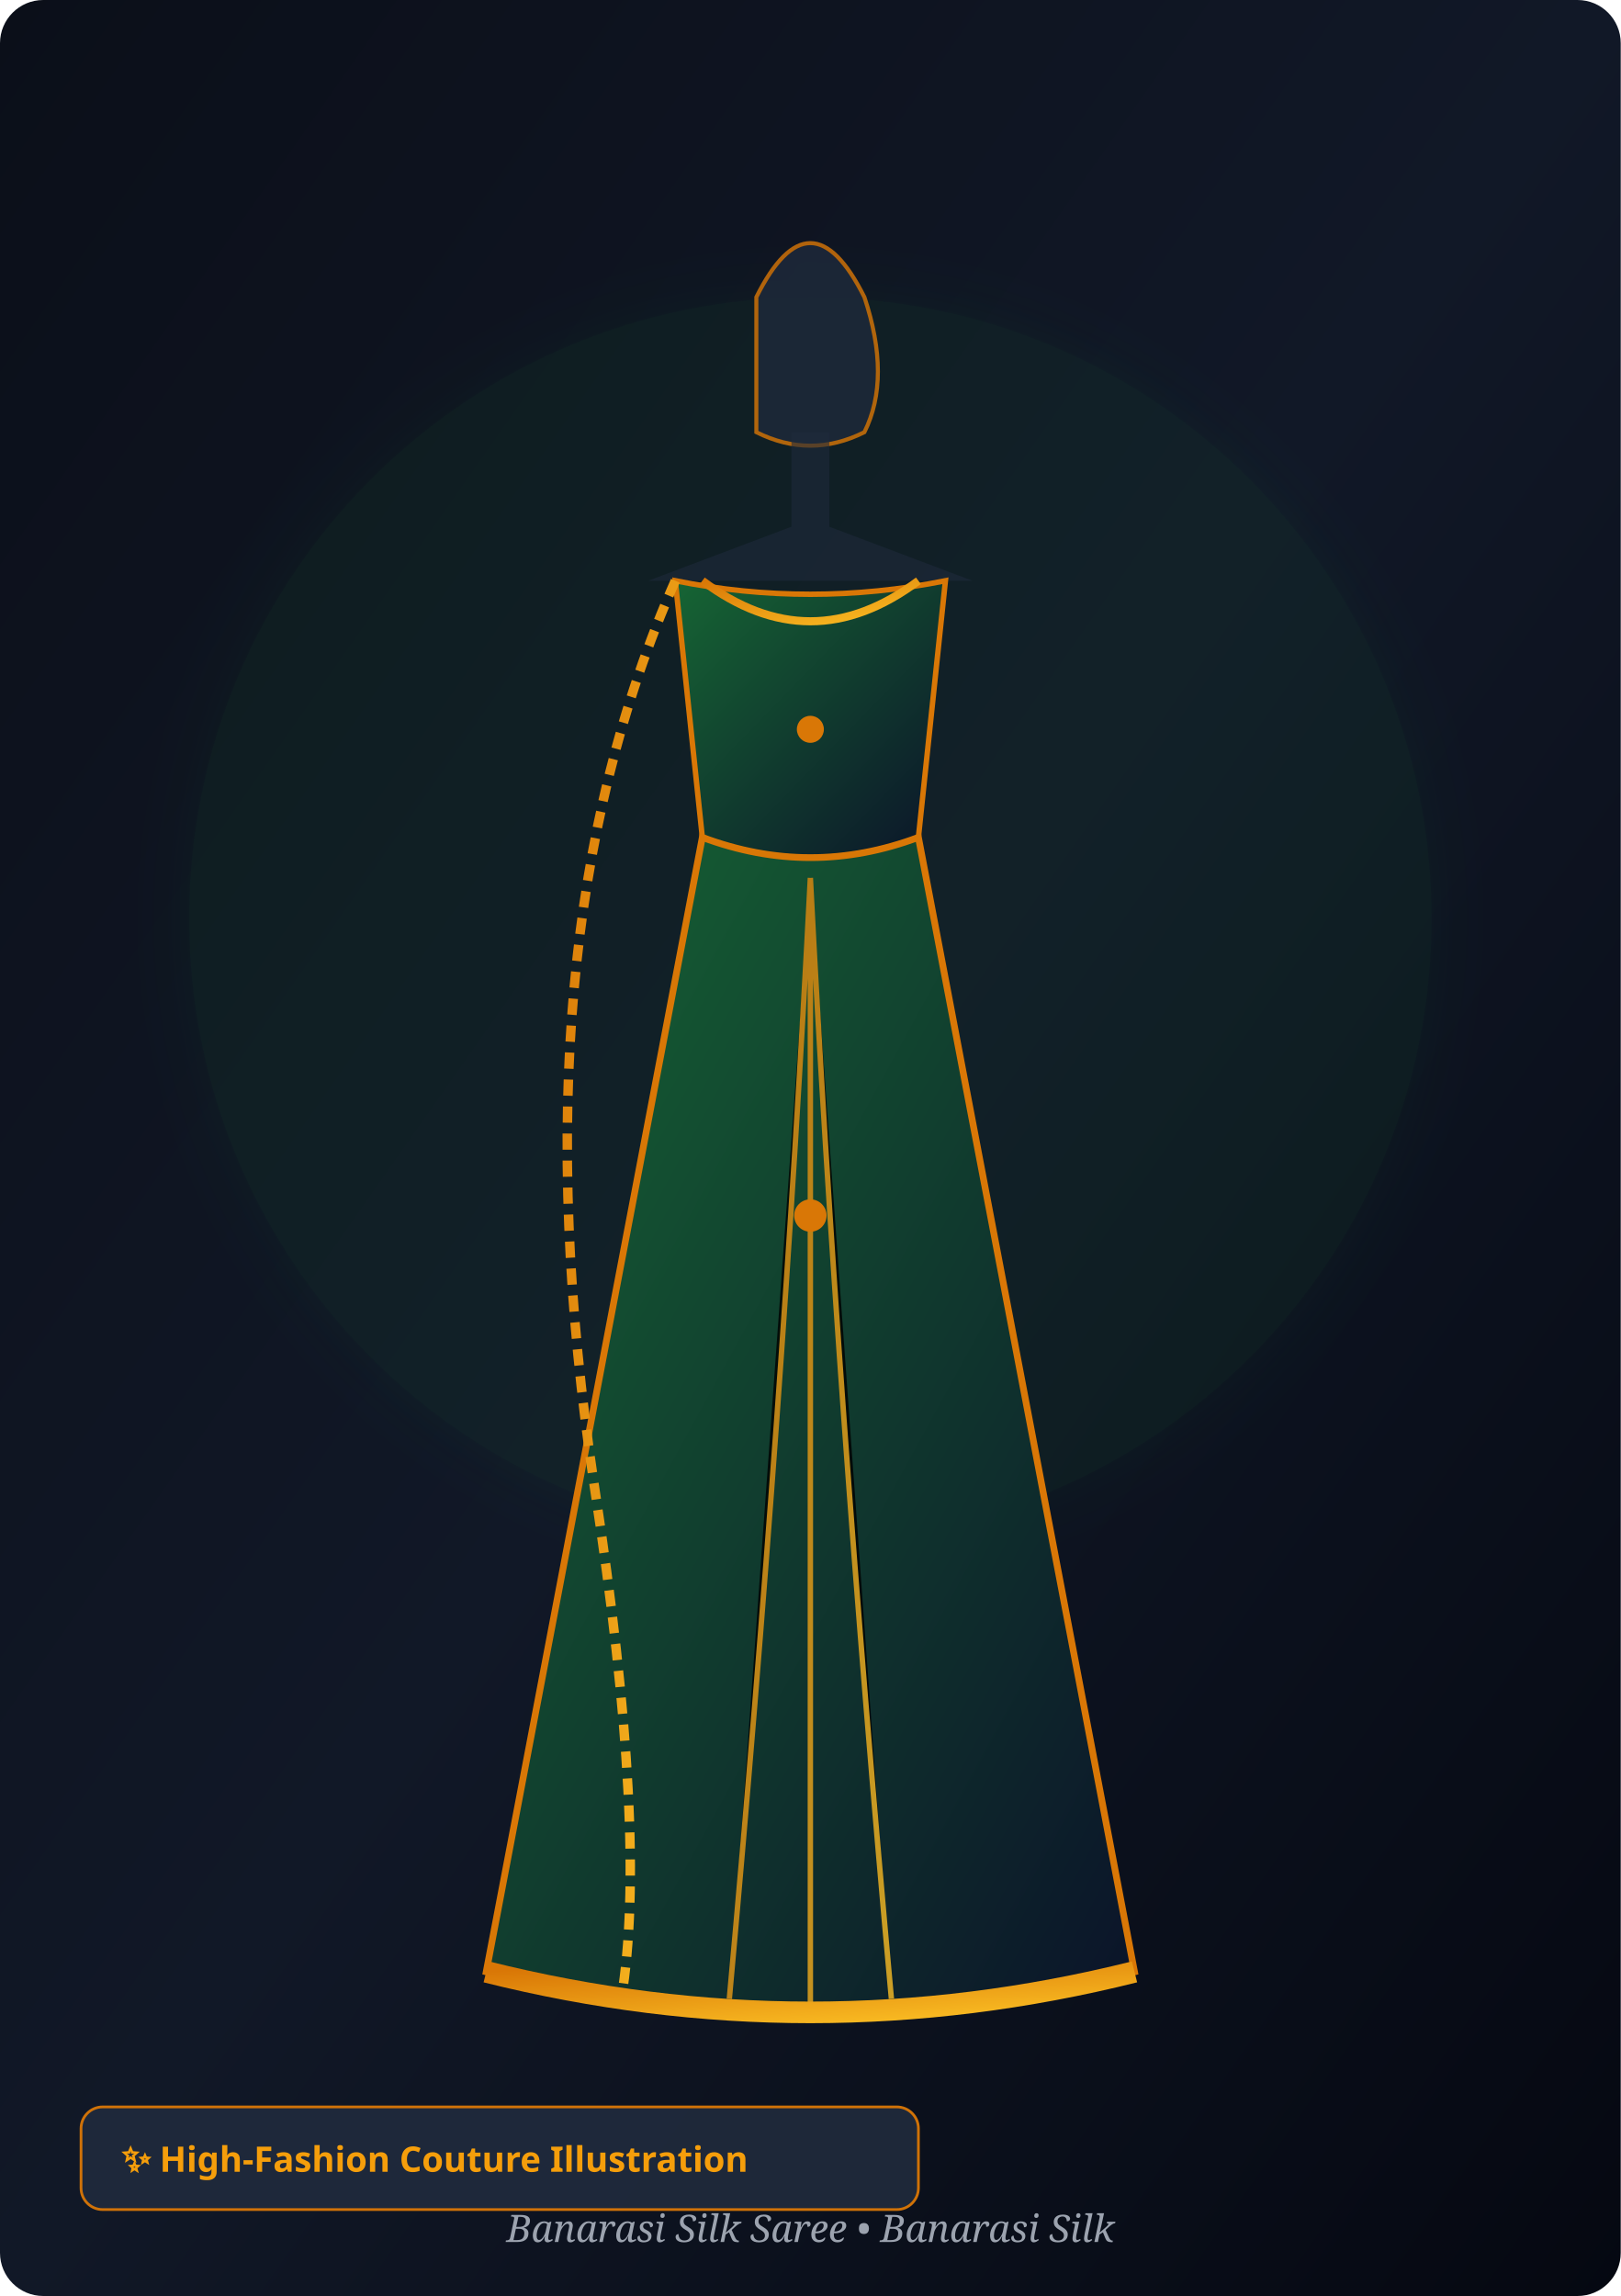
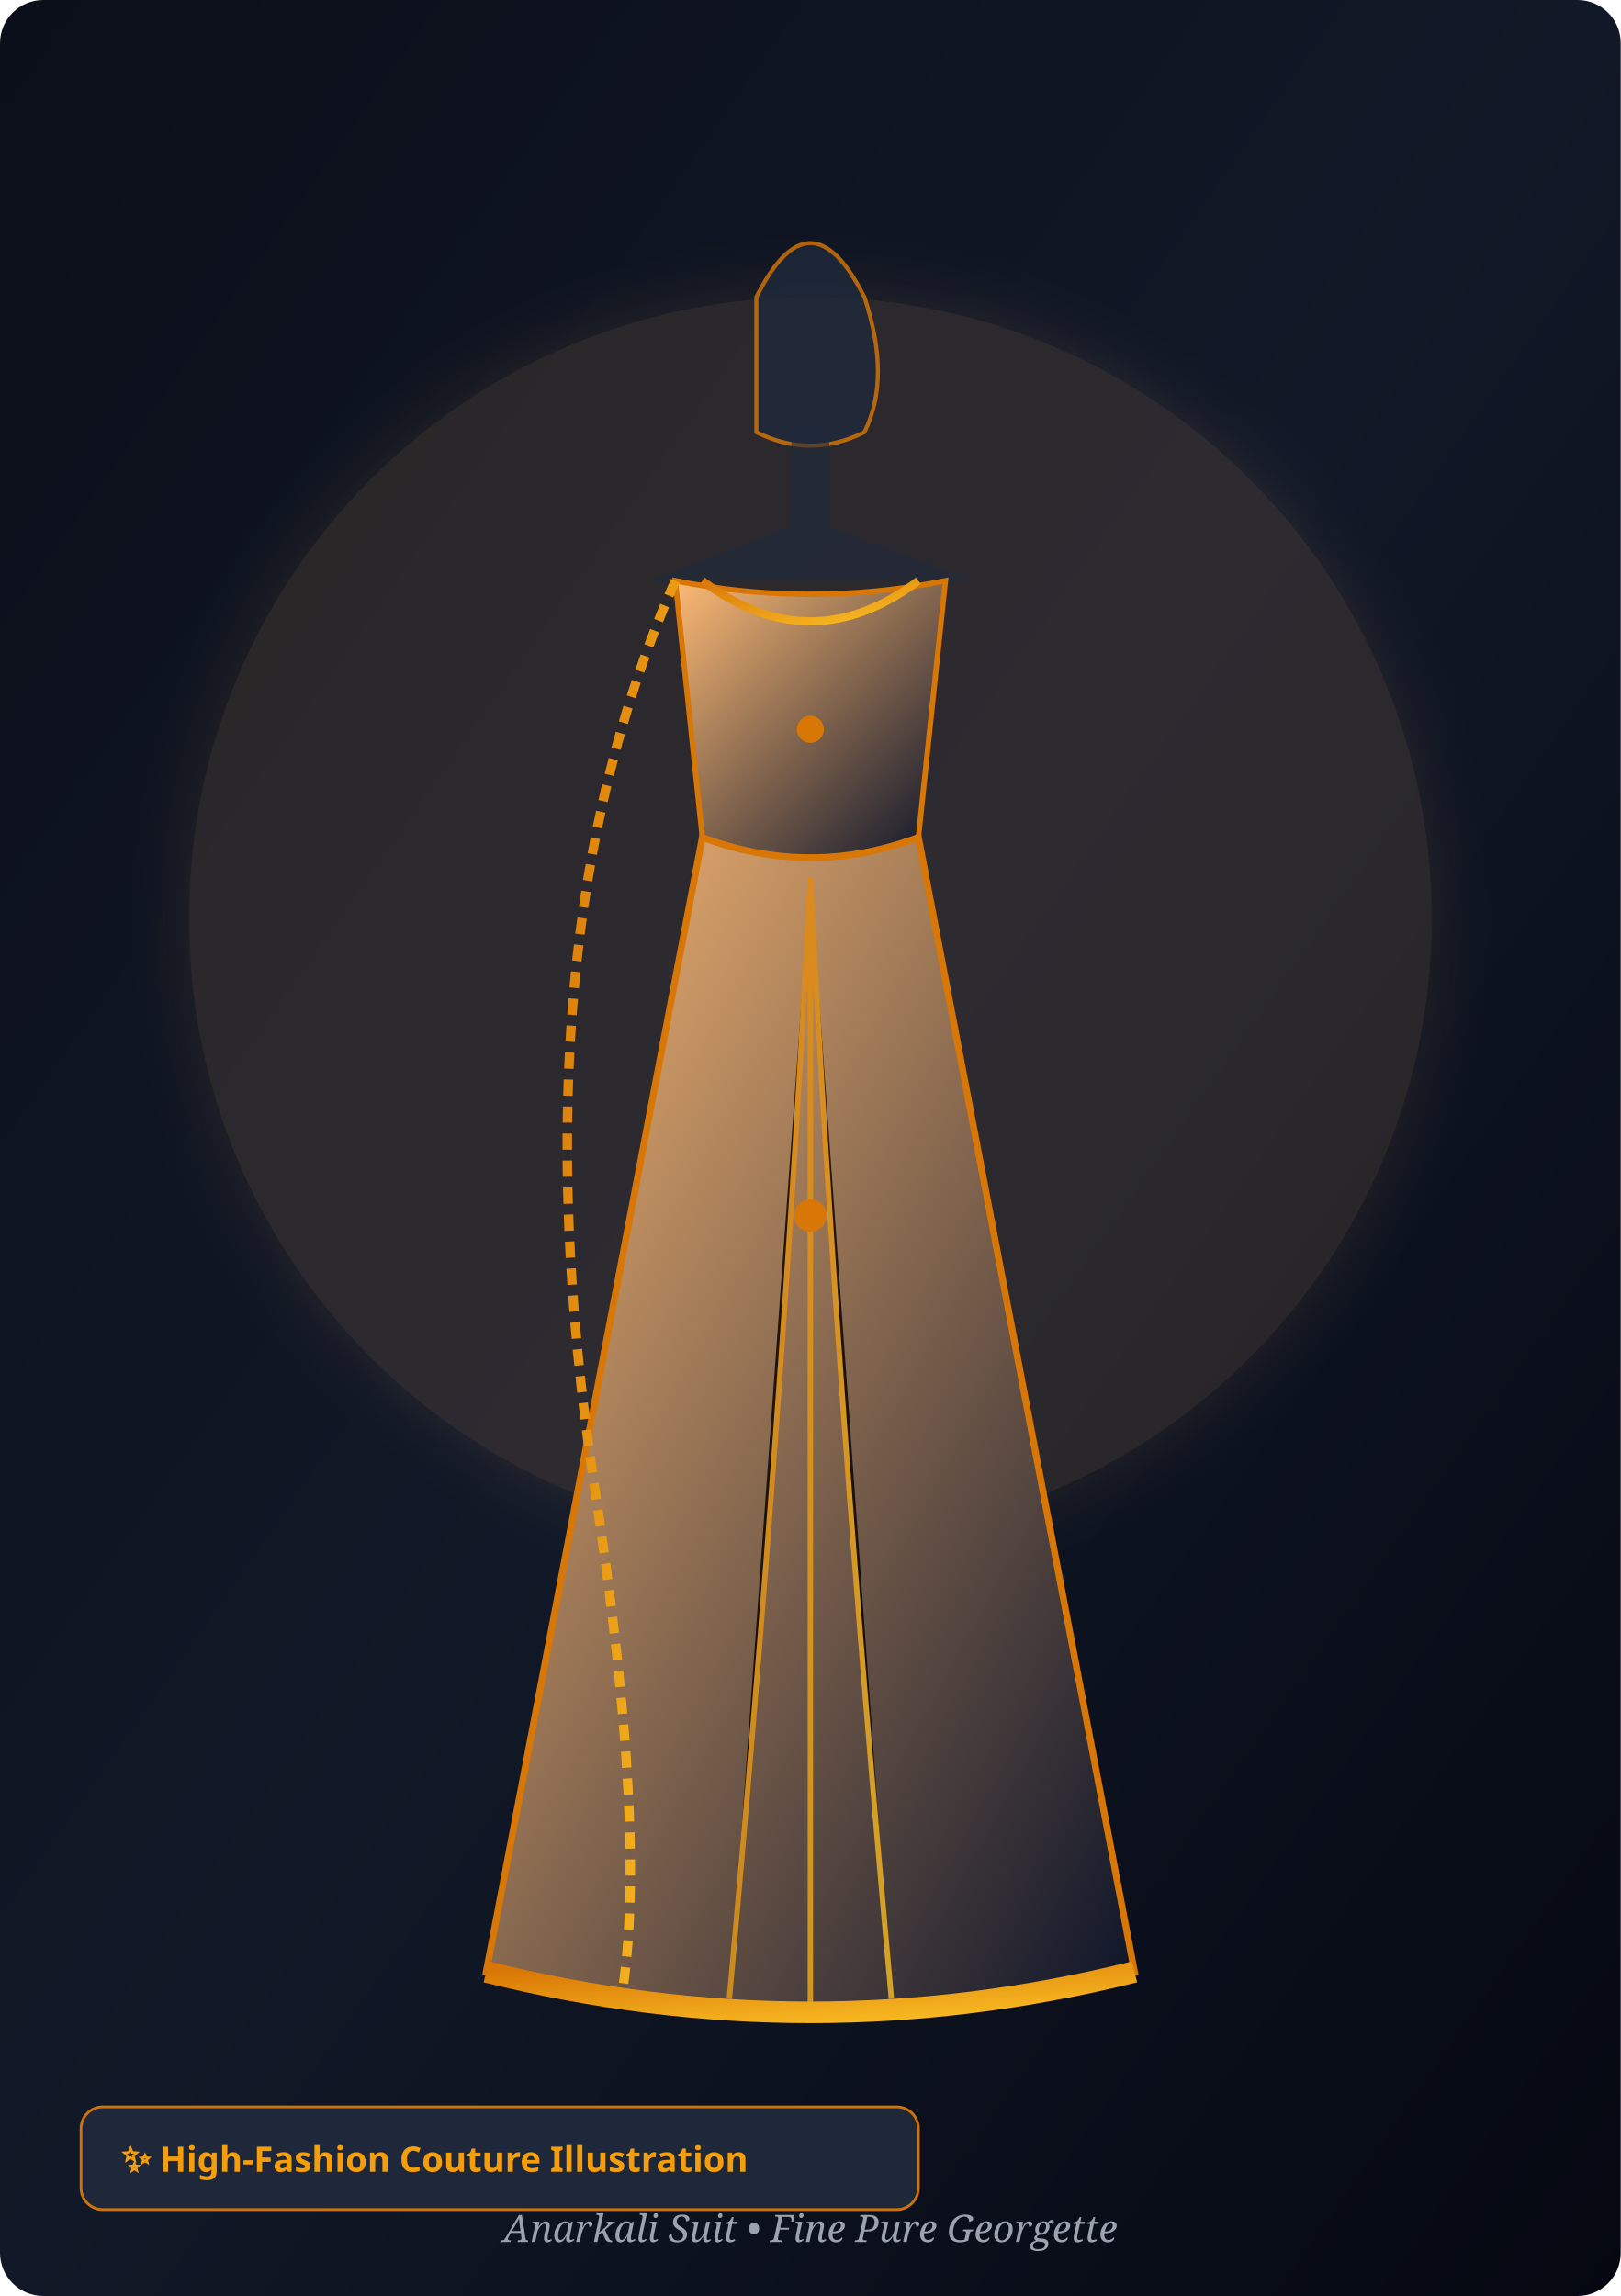
<svg xmlns="http://www.w3.org/2000/svg" viewBox="0 0 600 850" width="100%" height="100%">
  <defs>
-     <linearGradient id="bgGrad_0" x1="0%" y1="0%" x2="100%" y2="100%">
+     <linearGradient id="bgGrad_2" x1="0%" y1="0%" x2="100%" y2="100%">
      <stop offset="0%" stop-color="#0b0f19" />
      <stop offset="50%" stop-color="#111827" />
      <stop offset="100%" stop-color="#050811" />
    </linearGradient>
-     <linearGradient id="primaryGrad_0" x1="0%" y1="0%" x2="100%" y2="100%">
-       <stop offset="0%" stop-color="#166534" />
+     <linearGradient id="primaryGrad_2" x1="0%" y1="0%" x2="100%" y2="100%">
+       <stop offset="0%" stop-color="#fdba74" />
      <stop offset="100%" stop-color="#0b1329" />
    </linearGradient>
-     <linearGradient id="accentGrad_0" x1="0%" y1="0%" x2="100%" y2="100%">
+     <linearGradient id="accentGrad_2" x1="0%" y1="0%" x2="100%" y2="100%">
      <stop offset="0%" stop-color="#d97706" />
      <stop offset="100%" stop-color="#fbbf24" />
    </linearGradient>
-     <filter id="glow_0" x="-20%" y="-20%" width="140%" height="140%">
+     <filter id="glow_2" x="-20%" y="-20%" width="140%" height="140%">
      <feGaussianBlur stdDeviation="12" result="blur" />
      <feComposite in="SourceGraphic" in2="blur" operator="over" />
    </filter>
  </defs>
-   <rect width="600" height="850" fill="url(#bgGrad_0)" rx="16" />
-   <circle cx="300" cy="340" r="230" fill="#166534" opacity="0.12" filter="url(#glow_0)" />
+   <rect width="600" height="850" fill="url(#bgGrad_2)" rx="16" />
+   <circle cx="300" cy="340" r="230" fill="#fdba74" opacity="0.12" filter="url(#glow_2)" />
  <path d="M 280 110 Q 300 70 320 110 Q 330 140 320 160 Q 300 170 280 160 Z" fill="#1e293b" stroke="#d97706" stroke-width="1.5" opacity="0.8" />
  <path d="M 293 160 L 293 195 L 240 215 L 360 215 L 307 195 L 307 160 Z" fill="#1e293b" opacity="0.6" />
-   <path d="M 250 215 Q 300 225 350 215 L 340 310 Q 300 325 260 310 Z" fill="url(#primaryGrad_0)" stroke="#d97706" stroke-width="2" />
-   <path d="M 260 215 Q 300 245 340 215" fill="none" stroke="url(#accentGrad_0)" stroke-width="3" />
-   <path d="M 260 310 Q 300 325 340 310 L 420 730 Q 300 760 180 730 Z" fill="url(#primaryGrad_0)" stroke="#d97706" stroke-width="2.5" />
-   <path d="M 300 325 Q 290 520 270 740 M 300 325 Q 310 520 330 740 M 300 325 Q 300 520 300 745" stroke="url(#accentGrad_0)" stroke-width="2" opacity="0.8" />
-   <path d="M 250 215 Q 190 350 220 550 Q 240 680 230 740" fill="none" stroke="url(#accentGrad_0)" stroke-width="3.5" stroke-dasharray="6,4" />
-   <path d="M 180 730 Q 300 760 420 730" fill="none" stroke="url(#accentGrad_0)" stroke-width="8" />
+   <path d="M 250 215 Q 300 225 350 215 L 340 310 Q 300 325 260 310 Z" fill="url(#primaryGrad_2)" stroke="#d97706" stroke-width="2" />
+   <path d="M 260 215 Q 300 245 340 215" fill="none" stroke="url(#accentGrad_2)" stroke-width="3" />
+   <path d="M 260 310 Q 300 325 340 310 L 420 730 Q 300 760 180 730 Z" fill="url(#primaryGrad_2)" stroke="#d97706" stroke-width="2.5" />
+   <path d="M 300 325 Q 290 520 270 740 M 300 325 Q 310 520 330 740 M 300 325 Q 300 520 300 745" stroke="url(#accentGrad_2)" stroke-width="2" opacity="0.8" />
+   <path d="M 250 215 Q 190 350 220 550 Q 240 680 230 740" fill="none" stroke="url(#accentGrad_2)" stroke-width="3.5" stroke-dasharray="6,4" />
+   <path d="M 180 730 Q 300 760 420 730" fill="none" stroke="url(#accentGrad_2)" stroke-width="8" />
  <circle cx="300" cy="270" r="5" fill="#d97706" />
  <circle cx="300" cy="450" r="6" fill="#d97706" />
  <rect x="30" y="780" width="310" height="38" rx="8" fill="#1e293b" opacity="0.95" stroke="#d97706" stroke-width="1" />
  <text x="45" y="804" fill="#f59e0b" font-family="sans-serif" font-size="13" font-weight="bold">✨ High-Fashion Couture Illustration</text>
-   <text x="300" y="830" text-anchor="middle" fill="#9ca3af" font-family="serif" font-size="14" font-style="italic">Banarasi Silk Saree • Banarasi Silk</text>
+   <text x="300" y="830" text-anchor="middle" fill="#9ca3af" font-family="serif" font-size="14" font-style="italic">Anarkali Suit • Fine Pure Georgette</text>
</svg>
